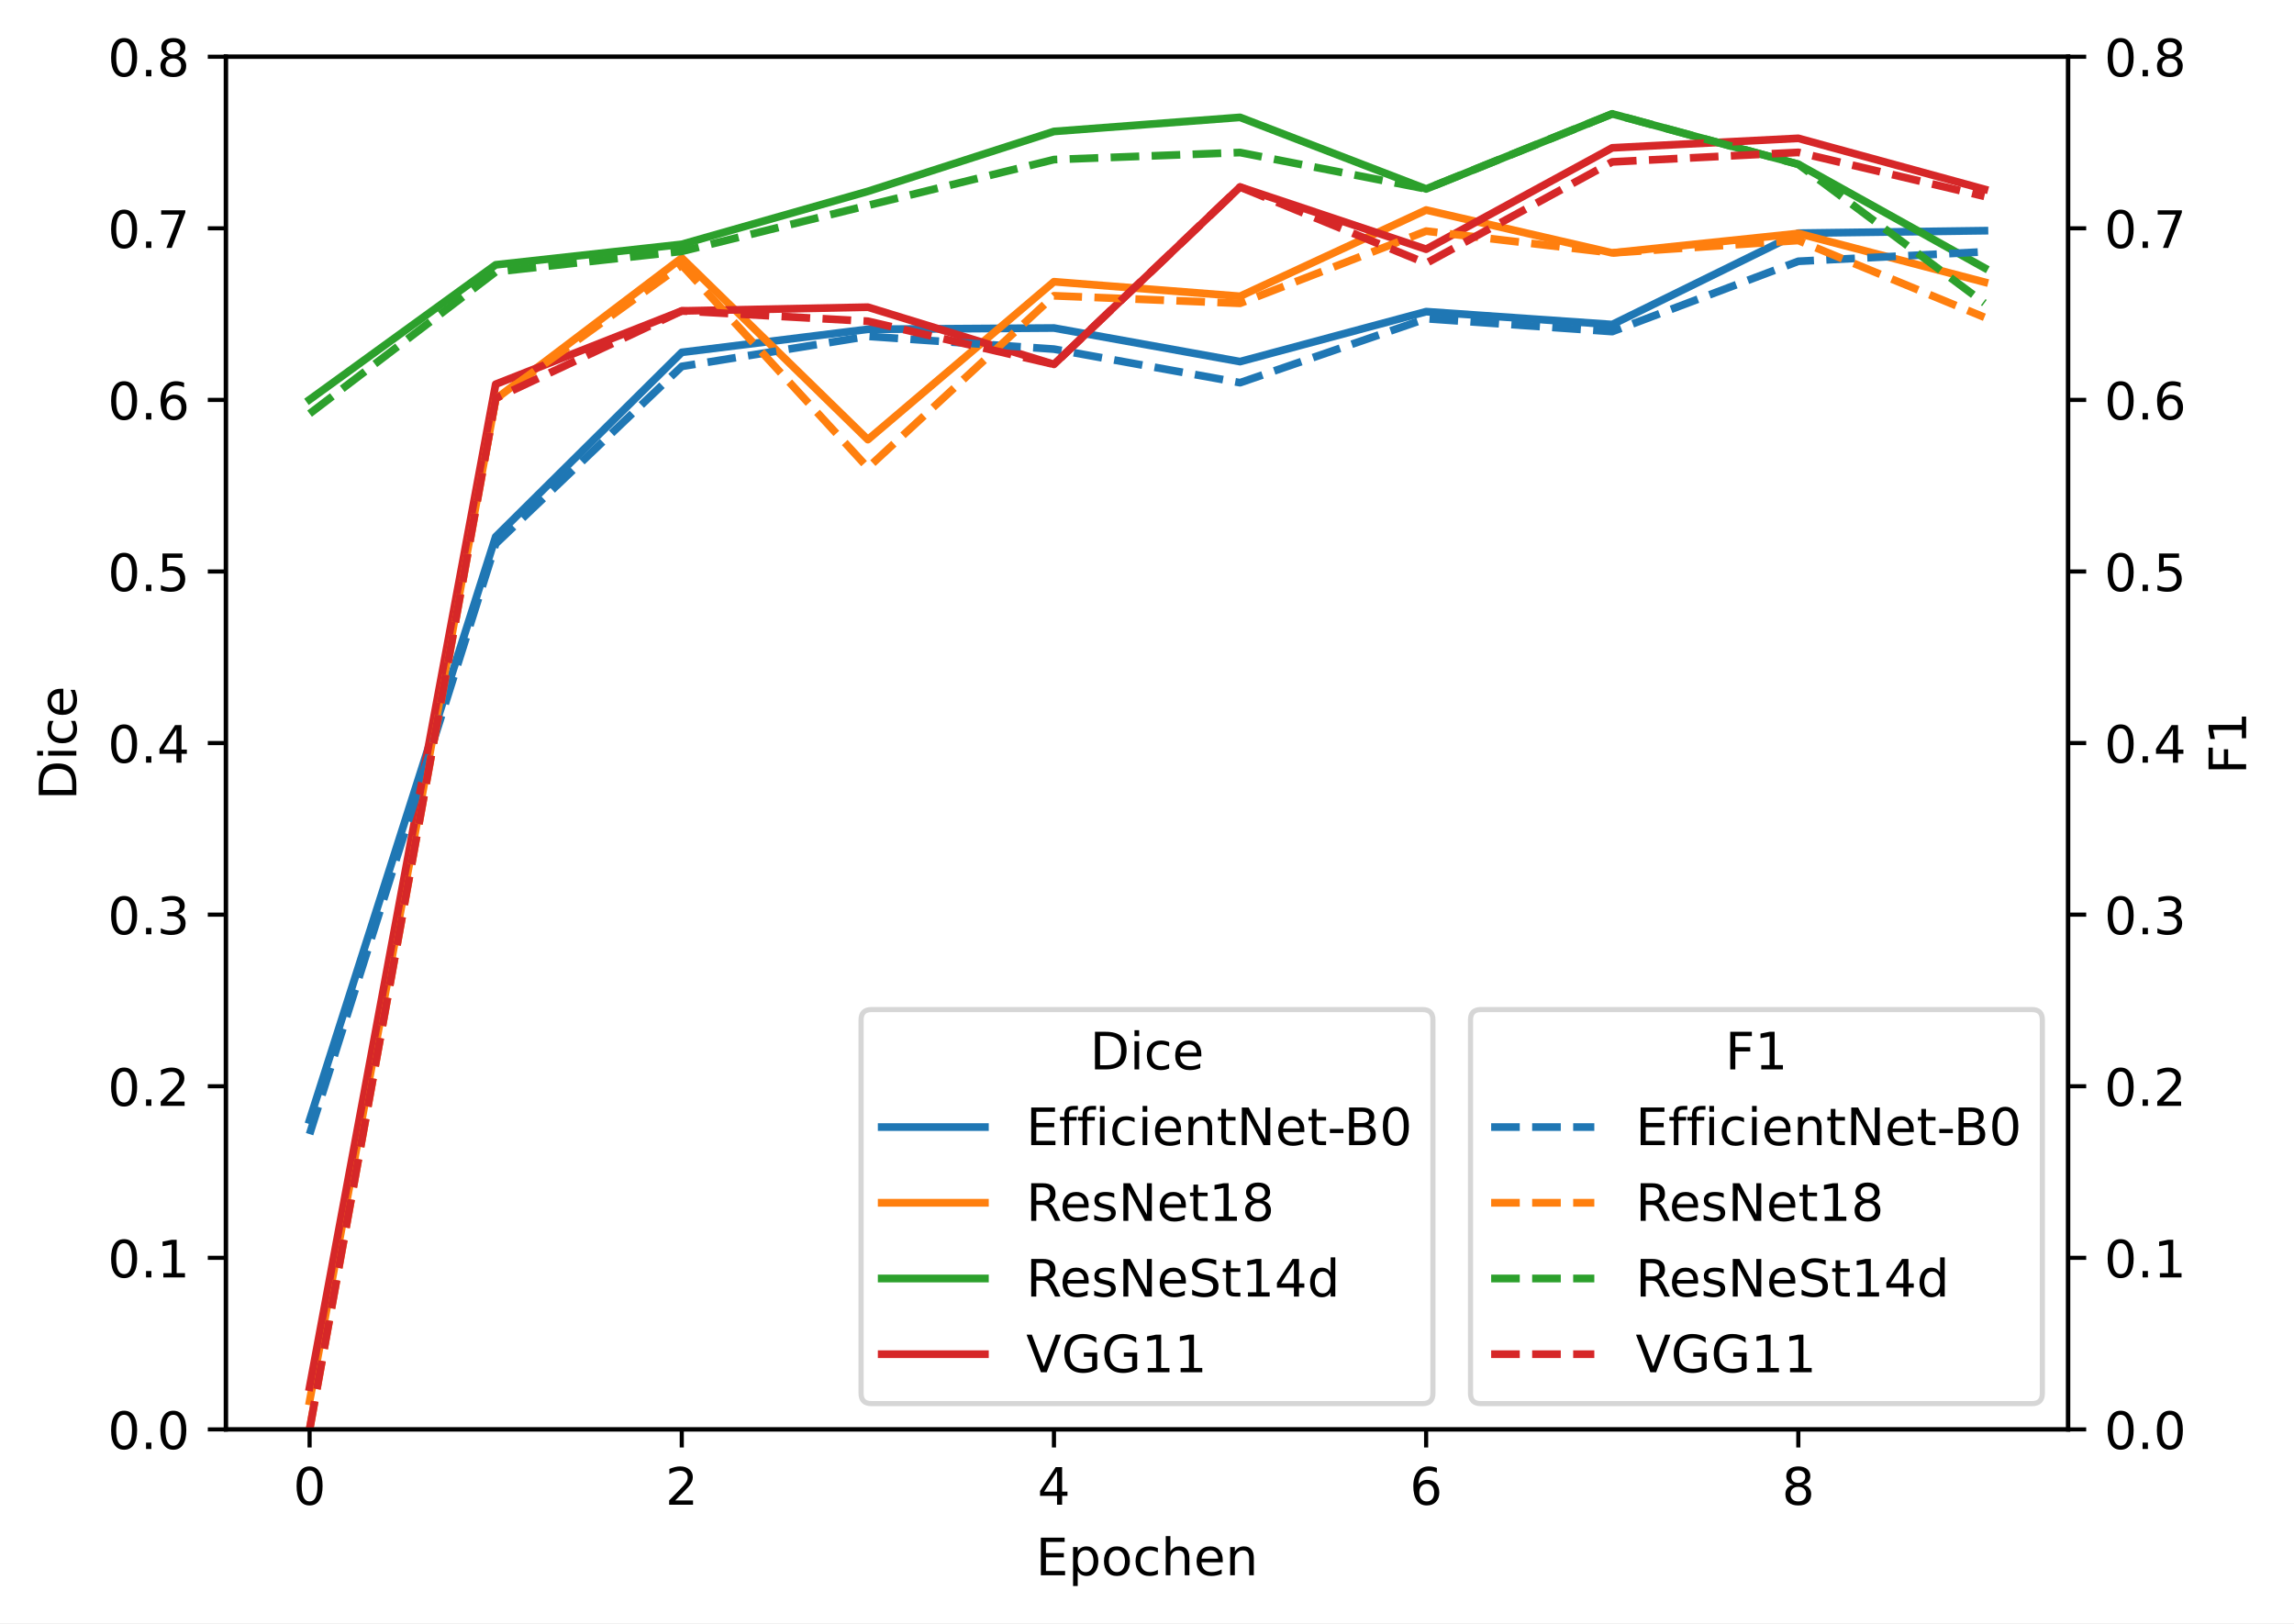
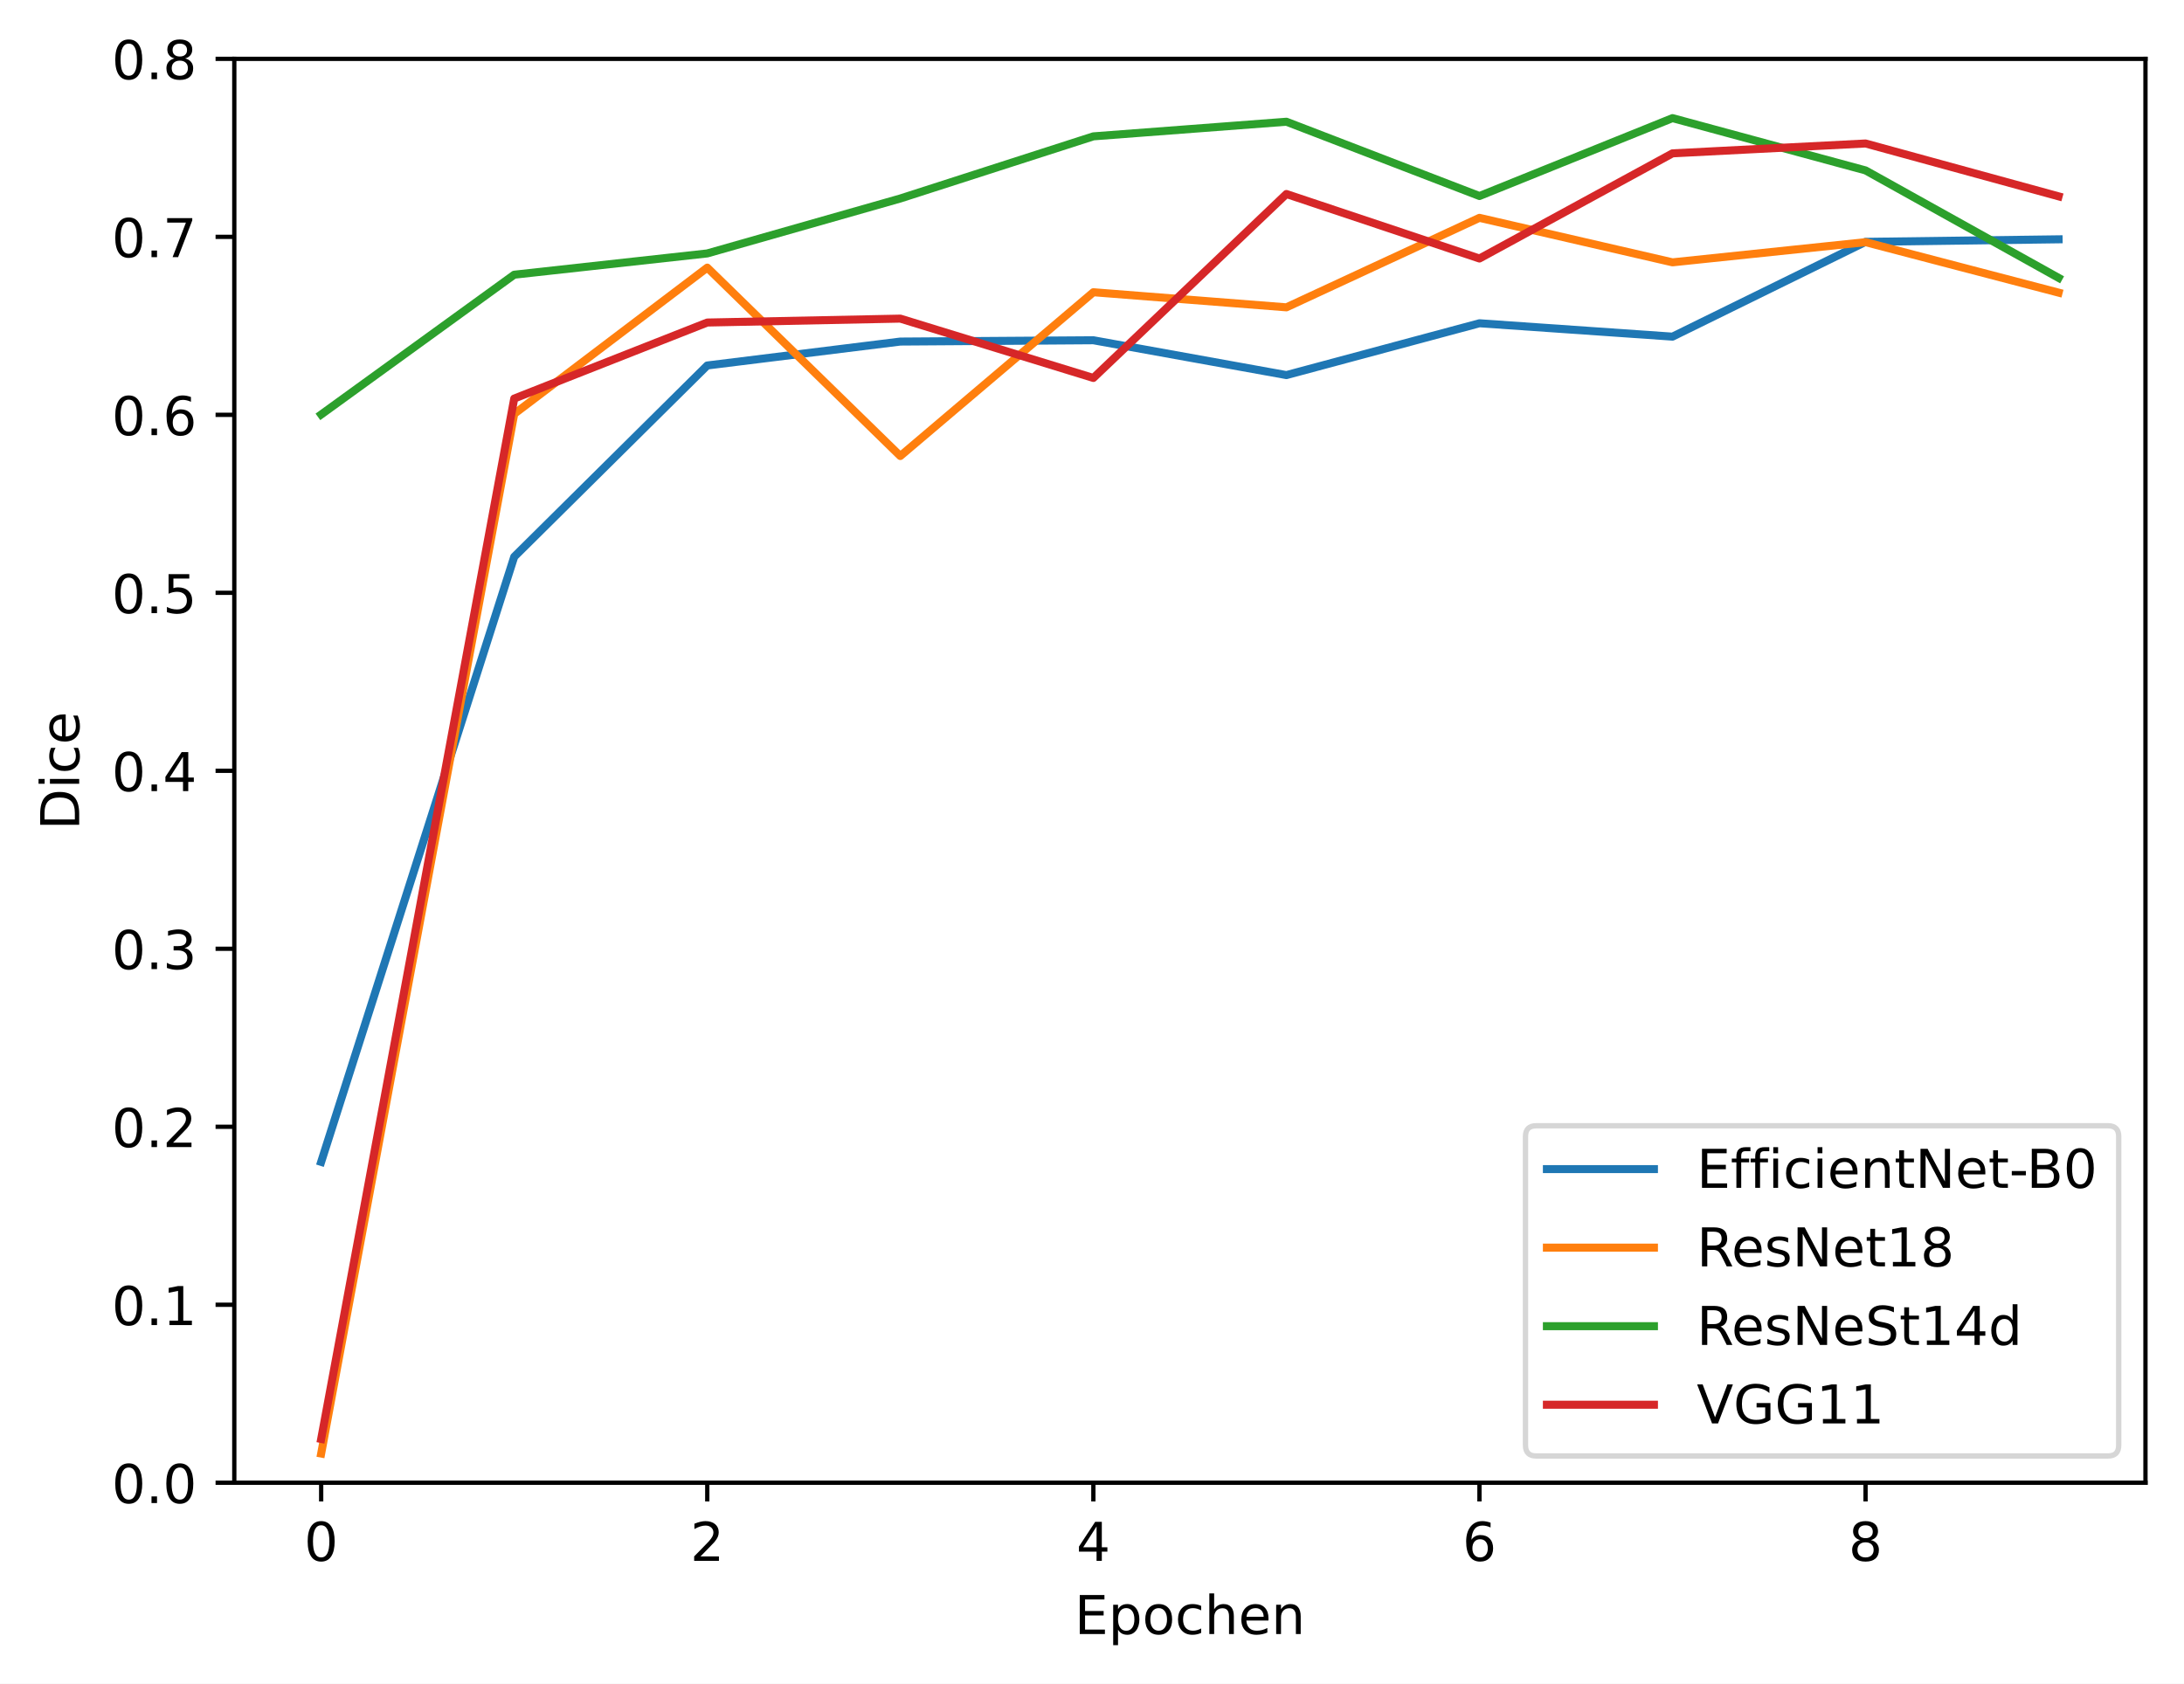
- <svg xmlns="http://www.w3.org/2000/svg" xmlns:xlink="http://www.w3.org/1999/xlink" width="444.683pt" height="314.667pt" viewBox="0 0 444.683 314.667" version="1.1">
+ <svg xmlns="http://www.w3.org/2000/svg" xmlns:xlink="http://www.w3.org/1999/xlink" width="408.101pt" height="314.667pt" viewBox="0 0 408.101 314.667" version="1.1">
  <defs>
    <style type="text/css">*{stroke-linejoin: round; stroke-linecap: butt}</style>
  </defs>
  <g id="figure_1">
    <g id="patch_1">
-       <path d="M 0 314.667  L 444.683 314.667  L 444.683 0  L 0 0  z " style="fill: #ffffff" />
+       <path d="M 0 314.667  L 408.101 314.667  L 408.101 0  L 0 0  z " style="fill: #ffffff" />
    </g>
    <g id="axes_1">
      <g id="patch_2">
        <path d="M 43.781 277.111  L 400.901 277.111  L 400.901 10.999  L 43.781 10.999  z " style="fill: #ffffff" />
      </g>
      <g id="matplotlib.axis_1">
        <g id="xtick_1">
          <g id="line2d_1">
            <defs>
-               <path id="mf0db6a7ea0" d="M 0 0  L 0 3.5  " style="stroke: #000000; stroke-width: 0.8" />
-             </defs>
-             <g>
-               <use xlink:href="#mf0db6a7ea0" x="60.014" y="277.111" style="stroke: #000000; stroke-width: 0.8" />
+               <path id="m719cf27cc2" d="M 0 0  L 0 3.5  " style="stroke: #000000; stroke-width: 0.8" />
+             </defs>
+             <g>
+               <use xlink:href="#m719cf27cc2" x="60.014" y="277.111" style="stroke: #000000; stroke-width: 0.8" />
            </g>
          </g>
          <g id="text_1">
            <g transform="translate(56.83273 291.7097) scale(0.1 -0.1)">
              <defs>
                <path id="DejaVuSans-30" d="M 2034 4250  Q 1547 4250 1301 3770  Q 1056 3291 1056 2328  Q 1056 1369 1301 889  Q 1547 409 2034 409  Q 2525 409 2770 889  Q 3016 1369 3016 2328  Q 3016 3291 2770 3770  Q 2525 4250 2034 4250  z M 2034 4750  Q 2819 4750 3233 4129  Q 3647 3509 3647 2328  Q 3647 1150 3233 529  Q 2819 -91 2034 -91  Q 1250 -91 836 529  Q 422 1150 422 2328  Q 422 3509 836 4129  Q 1250 4750 2034 4750  z " transform="scale(0.015625)" />
              </defs>
              <use xlink:href="#DejaVuSans-30" />
            </g>
          </g>
        </g>
        <g id="xtick_2">
          <g id="line2d_2">
            <g>
-               <use xlink:href="#mf0db6a7ea0" x="132.159" y="277.111" style="stroke: #000000; stroke-width: 0.8" />
+               <use xlink:href="#m719cf27cc2" x="132.159" y="277.111" style="stroke: #000000; stroke-width: 0.8" />
            </g>
          </g>
          <g id="text_2">
            <g transform="translate(128.9782 291.7097) scale(0.1 -0.1)">
              <defs>
                <path id="DejaVuSans-32" d="M 1228 531  L 3431 531  L 3431 0  L 469 0  L 469 531  Q 828 903 1448 1529  Q 2069 2156 2228 2338  Q 2531 2678 2651 2914  Q 2772 3150 2772 3378  Q 2772 3750 2511 3984  Q 2250 4219 1831 4219  Q 1534 4219 1204 4116  Q 875 4013 500 3803  L 500 4441  Q 881 4594 1212 4672  Q 1544 4750 1819 4750  Q 2544 4750 2975 4387  Q 3406 4025 3406 3419  Q 3406 3131 3298 2873  Q 3191 2616 2906 2266  Q 2828 2175 2409 1742  Q 1991 1309 1228 531  z " transform="scale(0.015625)" />
              </defs>
              <use xlink:href="#DejaVuSans-32" />
            </g>
          </g>
        </g>
        <g id="xtick_3">
          <g id="line2d_3">
            <g>
-               <use xlink:href="#mf0db6a7ea0" x="204.305" y="277.111" style="stroke: #000000; stroke-width: 0.8" />
+               <use xlink:href="#m719cf27cc2" x="204.305" y="277.111" style="stroke: #000000; stroke-width: 0.8" />
            </g>
          </g>
          <g id="text_3">
            <g transform="translate(201.1236 291.7097) scale(0.1 -0.1)">
              <defs>
                <path id="DejaVuSans-34" d="M 2419 4116  L 825 1625  L 2419 1625  L 2419 4116  z M 2253 4666  L 3047 4666  L 3047 1625  L 3713 1625  L 3713 1100  L 3047 1100  L 3047 0  L 2419 0  L 2419 1100  L 313 1100  L 313 1709  L 2253 4666  z " transform="scale(0.015625)" />
              </defs>
              <use xlink:href="#DejaVuSans-34" />
            </g>
          </g>
        </g>
        <g id="xtick_4">
          <g id="line2d_4">
            <g>
-               <use xlink:href="#mf0db6a7ea0" x="276.45" y="277.111" style="stroke: #000000; stroke-width: 0.8" />
+               <use xlink:href="#m719cf27cc2" x="276.45" y="277.111" style="stroke: #000000; stroke-width: 0.8" />
            </g>
          </g>
          <g id="text_4">
            <g transform="translate(273.2691 291.7097) scale(0.1 -0.1)">
              <defs>
                <path id="DejaVuSans-36" d="M 2113 2584  Q 1688 2584 1439 2293  Q 1191 2003 1191 1497  Q 1191 994 1439 701  Q 1688 409 2113 409  Q 2538 409 2786 701  Q 3034 994 3034 1497  Q 3034 2003 2786 2293  Q 2538 2584 2113 2584  z M 3366 4563  L 3366 3988  Q 3128 4100 2886 4159  Q 2644 4219 2406 4219  Q 1781 4219 1451 3797  Q 1122 3375 1075 2522  Q 1259 2794 1537 2939  Q 1816 3084 2150 3084  Q 2853 3084 3261 2657  Q 3669 2231 3669 1497  Q 3669 778 3244 343  Q 2819 -91 2113 -91  Q 1303 -91 875 529  Q 447 1150 447 2328  Q 447 3434 972 4092  Q 1497 4750 2381 4750  Q 2619 4750 2861 4703  Q 3103 4656 3366 4563  z " transform="scale(0.015625)" />
              </defs>
              <use xlink:href="#DejaVuSans-36" />
            </g>
          </g>
        </g>
        <g id="xtick_5">
          <g id="line2d_5">
            <g>
-               <use xlink:href="#mf0db6a7ea0" x="348.596" y="277.111" style="stroke: #000000; stroke-width: 0.8" />
+               <use xlink:href="#m719cf27cc2" x="348.596" y="277.111" style="stroke: #000000; stroke-width: 0.8" />
            </g>
          </g>
          <g id="text_5">
            <g transform="translate(345.4145 291.7097) scale(0.1 -0.1)">
              <defs>
                <path id="DejaVuSans-38" d="M 2034 2216  Q 1584 2216 1326 1975  Q 1069 1734 1069 1313  Q 1069 891 1326 650  Q 1584 409 2034 409  Q 2484 409 2743 651  Q 3003 894 3003 1313  Q 3003 1734 2745 1975  Q 2488 2216 2034 2216  z M 1403 2484  Q 997 2584 770 2862  Q 544 3141 544 3541  Q 544 4100 942 4425  Q 1341 4750 2034 4750  Q 2731 4750 3128 4425  Q 3525 4100 3525 3541  Q 3525 3141 3298 2862  Q 3072 2584 2669 2484  Q 3125 2378 3379 2068  Q 3634 1759 3634 1313  Q 3634 634 3220 271  Q 2806 -91 2034 -91  Q 1263 -91 848 271  Q 434 634 434 1313  Q 434 1759 690 2068  Q 947 2378 1403 2484  z M 1172 3481  Q 1172 3119 1398 2916  Q 1625 2713 2034 2713  Q 2441 2713 2670 2916  Q 2900 3119 2900 3481  Q 2900 3844 2670 4047  Q 2441 4250 2034 4250  Q 1625 4250 1398 4047  Q 1172 3844 1172 3481  z " transform="scale(0.015625)" />
              </defs>
              <use xlink:href="#DejaVuSans-38" />
            </g>
          </g>
        </g>
        <g id="text_6">
          <g transform="translate(200.785 305.3878) scale(0.1 -0.1)">
            <defs>
              <path id="DejaVuSans-45" d="M 628 4666  L 3578 4666  L 3578 4134  L 1259 4134  L 1259 2753  L 3481 2753  L 3481 2222  L 1259 2222  L 1259 531  L 3634 531  L 3634 0  L 628 0  L 628 4666  z " transform="scale(0.015625)" />
              <path id="DejaVuSans-70" d="M 1159 525  L 1159 -1331  L 581 -1331  L 581 3500  L 1159 3500  L 1159 2969  Q 1341 3281 1617 3432  Q 1894 3584 2278 3584  Q 2916 3584 3314 3078  Q 3713 2572 3713 1747  Q 3713 922 3314 415  Q 2916 -91 2278 -91  Q 1894 -91 1617 61  Q 1341 213 1159 525  z M 3116 1747  Q 3116 2381 2855 2742  Q 2594 3103 2138 3103  Q 1681 3103 1420 2742  Q 1159 2381 1159 1747  Q 1159 1113 1420 752  Q 1681 391 2138 391  Q 2594 391 2855 752  Q 3116 1113 3116 1747  z " transform="scale(0.015625)" />
              <path id="DejaVuSans-6f" d="M 1959 3097  Q 1497 3097 1228 2736  Q 959 2375 959 1747  Q 959 1119 1226 758  Q 1494 397 1959 397  Q 2419 397 2687 759  Q 2956 1122 2956 1747  Q 2956 2369 2687 2733  Q 2419 3097 1959 3097  z M 1959 3584  Q 2709 3584 3137 3096  Q 3566 2609 3566 1747  Q 3566 888 3137 398  Q 2709 -91 1959 -91  Q 1206 -91 779 398  Q 353 888 353 1747  Q 353 2609 779 3096  Q 1206 3584 1959 3584  z " transform="scale(0.015625)" />
              <path id="DejaVuSans-63" d="M 3122 3366  L 3122 2828  Q 2878 2963 2633 3030  Q 2388 3097 2138 3097  Q 1578 3097 1268 2742  Q 959 2388 959 1747  Q 959 1106 1268 751  Q 1578 397 2138 397  Q 2388 397 2633 464  Q 2878 531 3122 666  L 3122 134  Q 2881 22 2623 -34  Q 2366 -91 2075 -91  Q 1284 -91 818 406  Q 353 903 353 1747  Q 353 2603 823 3093  Q 1294 3584 2113 3584  Q 2378 3584 2631 3529  Q 2884 3475 3122 3366  z " transform="scale(0.015625)" />
              <path id="DejaVuSans-68" d="M 3513 2113  L 3513 0  L 2938 0  L 2938 2094  Q 2938 2591 2744 2837  Q 2550 3084 2163 3084  Q 1697 3084 1428 2787  Q 1159 2491 1159 1978  L 1159 0  L 581 0  L 581 4863  L 1159 4863  L 1159 2956  Q 1366 3272 1645 3428  Q 1925 3584 2291 3584  Q 2894 3584 3203 3211  Q 3513 2838 3513 2113  z " transform="scale(0.015625)" />
              <path id="DejaVuSans-65" d="M 3597 1894  L 3597 1613  L 953 1613  Q 991 1019 1311 708  Q 1631 397 2203 397  Q 2534 397 2845 478  Q 3156 559 3463 722  L 3463 178  Q 3153 47 2828 -22  Q 2503 -91 2169 -91  Q 1331 -91 842 396  Q 353 884 353 1716  Q 353 2575 817 3079  Q 1281 3584 2069 3584  Q 2775 3584 3186 3129  Q 3597 2675 3597 1894  z M 3022 2063  Q 3016 2534 2758 2815  Q 2500 3097 2075 3097  Q 1594 3097 1305 2825  Q 1016 2553 972 2059  L 3022 2063  z " transform="scale(0.015625)" />
              <path id="DejaVuSans-6e" d="M 3513 2113  L 3513 0  L 2938 0  L 2938 2094  Q 2938 2591 2744 2837  Q 2550 3084 2163 3084  Q 1697 3084 1428 2787  Q 1159 2491 1159 1978  L 1159 0  L 581 0  L 581 3500  L 1159 3500  L 1159 2956  Q 1366 3272 1645 3428  Q 1925 3584 2291 3584  Q 2894 3584 3203 3211  Q 3513 2838 3513 2113  z " transform="scale(0.015625)" />
            </defs>
            <use xlink:href="#DejaVuSans-45" />
            <use xlink:href="#DejaVuSans-70" x="63.184" />
            <use xlink:href="#DejaVuSans-6f" x="126.66" />
            <use xlink:href="#DejaVuSans-63" x="187.842" />
            <use xlink:href="#DejaVuSans-68" x="242.822" />
            <use xlink:href="#DejaVuSans-65" x="306.201" />
            <use xlink:href="#DejaVuSans-6e" x="367.725" />
          </g>
        </g>
      </g>
      <g id="matplotlib.axis_2">
        <g id="ytick_1">
          <g id="line2d_6">
            <defs>
-               <path id="mf2267939dc" d="M 0 0  L -3.5 0  " style="stroke: #000000; stroke-width: 0.8" />
-             </defs>
-             <g>
-               <use xlink:href="#mf2267939dc" x="43.781" y="277.111" style="stroke: #000000; stroke-width: 0.8" />
+               <path id="m18d8a5ee6f" d="M 0 0  L -3.5 0  " style="stroke: #000000; stroke-width: 0.8" />
+             </defs>
+             <g>
+               <use xlink:href="#m18d8a5ee6f" x="43.781" y="277.111" style="stroke: #000000; stroke-width: 0.8" />
            </g>
          </g>
          <g id="text_7">
            <g transform="translate(20.87813 280.9104) scale(0.1 -0.1)">
              <defs>
                <path id="DejaVuSans-2e" d="M 684 794  L 1344 794  L 1344 0  L 684 0  L 684 794  z " transform="scale(0.015625)" />
              </defs>
              <use xlink:href="#DejaVuSans-30" />
              <use xlink:href="#DejaVuSans-2e" x="63.623" />
              <use xlink:href="#DejaVuSans-30" x="95.41" />
            </g>
          </g>
        </g>
        <g id="ytick_2">
          <g id="line2d_7">
            <g>
-               <use xlink:href="#mf2267939dc" x="43.781" y="243.847" style="stroke: #000000; stroke-width: 0.8" />
+               <use xlink:href="#m18d8a5ee6f" x="43.781" y="243.847" style="stroke: #000000; stroke-width: 0.8" />
            </g>
          </g>
          <g id="text_8">
            <g transform="translate(20.87813 247.6464) scale(0.1 -0.1)">
              <defs>
                <path id="DejaVuSans-31" d="M 794 531  L 1825 531  L 1825 4091  L 703 3866  L 703 4441  L 1819 4666  L 2450 4666  L 2450 531  L 3481 531  L 3481 0  L 794 0  L 794 531  z " transform="scale(0.015625)" />
              </defs>
              <use xlink:href="#DejaVuSans-30" />
              <use xlink:href="#DejaVuSans-2e" x="63.623" />
              <use xlink:href="#DejaVuSans-31" x="95.41" />
            </g>
          </g>
        </g>
        <g id="ytick_3">
          <g id="line2d_8">
            <g>
-               <use xlink:href="#mf2267939dc" x="43.781" y="210.583" style="stroke: #000000; stroke-width: 0.8" />
+               <use xlink:href="#m18d8a5ee6f" x="43.781" y="210.583" style="stroke: #000000; stroke-width: 0.8" />
            </g>
          </g>
          <g id="text_9">
            <g transform="translate(20.87813 214.3824) scale(0.1 -0.1)">
              <use xlink:href="#DejaVuSans-30" />
              <use xlink:href="#DejaVuSans-2e" x="63.623" />
              <use xlink:href="#DejaVuSans-32" x="95.41" />
            </g>
          </g>
        </g>
        <g id="ytick_4">
          <g id="line2d_9">
            <g>
-               <use xlink:href="#mf2267939dc" x="43.781" y="177.319" style="stroke: #000000; stroke-width: 0.8" />
+               <use xlink:href="#m18d8a5ee6f" x="43.781" y="177.319" style="stroke: #000000; stroke-width: 0.8" />
            </g>
          </g>
          <g id="text_10">
            <g transform="translate(20.87813 181.1184) scale(0.1 -0.1)">
              <defs>
                <path id="DejaVuSans-33" d="M 2597 2516  Q 3050 2419 3304 2112  Q 3559 1806 3559 1356  Q 3559 666 3084 287  Q 2609 -91 1734 -91  Q 1441 -91 1130 -33  Q 819 25 488 141  L 488 750  Q 750 597 1062 519  Q 1375 441 1716 441  Q 2309 441 2620 675  Q 2931 909 2931 1356  Q 2931 1769 2642 2001  Q 2353 2234 1838 2234  L 1294 2234  L 1294 2753  L 1863 2753  Q 2328 2753 2575 2939  Q 2822 3125 2822 3475  Q 2822 3834 2567 4026  Q 2313 4219 1838 4219  Q 1578 4219 1281 4162  Q 984 4106 628 3988  L 628 4550  Q 988 4650 1302 4700  Q 1616 4750 1894 4750  Q 2613 4750 3031 4423  Q 3450 4097 3450 3541  Q 3450 3153 3228 2886  Q 3006 2619 2597 2516  z " transform="scale(0.015625)" />
              </defs>
              <use xlink:href="#DejaVuSans-30" />
              <use xlink:href="#DejaVuSans-2e" x="63.623" />
              <use xlink:href="#DejaVuSans-33" x="95.41" />
            </g>
          </g>
        </g>
        <g id="ytick_5">
          <g id="line2d_10">
            <g>
-               <use xlink:href="#mf2267939dc" x="43.781" y="144.055" style="stroke: #000000; stroke-width: 0.8" />
+               <use xlink:href="#m18d8a5ee6f" x="43.781" y="144.055" style="stroke: #000000; stroke-width: 0.8" />
            </g>
          </g>
          <g id="text_11">
            <g transform="translate(20.87813 147.8544) scale(0.1 -0.1)">
              <use xlink:href="#DejaVuSans-30" />
              <use xlink:href="#DejaVuSans-2e" x="63.623" />
              <use xlink:href="#DejaVuSans-34" x="95.41" />
            </g>
          </g>
        </g>
        <g id="ytick_6">
          <g id="line2d_11">
            <g>
-               <use xlink:href="#mf2267939dc" x="43.781" y="110.791" style="stroke: #000000; stroke-width: 0.8" />
+               <use xlink:href="#m18d8a5ee6f" x="43.781" y="110.791" style="stroke: #000000; stroke-width: 0.8" />
            </g>
          </g>
          <g id="text_12">
            <g transform="translate(20.87813 114.5904) scale(0.1 -0.1)">
              <defs>
                <path id="DejaVuSans-35" d="M 691 4666  L 3169 4666  L 3169 4134  L 1269 4134  L 1269 2991  Q 1406 3038 1543 3061  Q 1681 3084 1819 3084  Q 2600 3084 3056 2656  Q 3513 2228 3513 1497  Q 3513 744 3044 326  Q 2575 -91 1722 -91  Q 1428 -91 1123 -41  Q 819 9 494 109  L 494 744  Q 775 591 1075 516  Q 1375 441 1709 441  Q 2250 441 2565 725  Q 2881 1009 2881 1497  Q 2881 1984 2565 2268  Q 2250 2553 1709 2553  Q 1456 2553 1204 2497  Q 953 2441 691 2322  L 691 4666  z " transform="scale(0.015625)" />
              </defs>
              <use xlink:href="#DejaVuSans-30" />
              <use xlink:href="#DejaVuSans-2e" x="63.623" />
              <use xlink:href="#DejaVuSans-35" x="95.41" />
            </g>
          </g>
        </g>
        <g id="ytick_7">
          <g id="line2d_12">
            <g>
-               <use xlink:href="#mf2267939dc" x="43.781" y="77.527" style="stroke: #000000; stroke-width: 0.8" />
+               <use xlink:href="#m18d8a5ee6f" x="43.781" y="77.527" style="stroke: #000000; stroke-width: 0.8" />
            </g>
          </g>
          <g id="text_13">
            <g transform="translate(20.87813 81.32644) scale(0.1 -0.1)">
              <use xlink:href="#DejaVuSans-30" />
              <use xlink:href="#DejaVuSans-2e" x="63.623" />
              <use xlink:href="#DejaVuSans-36" x="95.41" />
            </g>
          </g>
        </g>
        <g id="ytick_8">
          <g id="line2d_13">
            <g>
-               <use xlink:href="#mf2267939dc" x="43.781" y="44.263" style="stroke: #000000; stroke-width: 0.8" />
+               <use xlink:href="#m18d8a5ee6f" x="43.781" y="44.263" style="stroke: #000000; stroke-width: 0.8" />
            </g>
          </g>
          <g id="text_14">
            <g transform="translate(20.87813 48.06244) scale(0.1 -0.1)">
              <defs>
                <path id="DejaVuSans-37" d="M 525 4666  L 3525 4666  L 3525 4397  L 1831 0  L 1172 0  L 2766 4134  L 525 4134  L 525 4666  z " transform="scale(0.015625)" />
              </defs>
              <use xlink:href="#DejaVuSans-30" />
              <use xlink:href="#DejaVuSans-2e" x="63.623" />
              <use xlink:href="#DejaVuSans-37" x="95.41" />
            </g>
          </g>
        </g>
        <g id="ytick_9">
          <g id="line2d_14">
            <g>
-               <use xlink:href="#mf2267939dc" x="43.781" y="10.999" style="stroke: #000000; stroke-width: 0.8" />
+               <use xlink:href="#m18d8a5ee6f" x="43.781" y="10.999" style="stroke: #000000; stroke-width: 0.8" />
            </g>
          </g>
          <g id="text_15">
            <g transform="translate(20.87813 14.79844) scale(0.1 -0.1)">
              <use xlink:href="#DejaVuSans-30" />
              <use xlink:href="#DejaVuSans-2e" x="63.623" />
              <use xlink:href="#DejaVuSans-38" x="95.41" />
            </g>
          </g>
        </g>
        <g id="text_16">
          <g transform="translate(14.79844 155.1201) rotate(-90) scale(0.1 -0.1)">
            <defs>
              <path id="DejaVuSans-44" d="M 1259 4147  L 1259 519  L 2022 519  Q 2988 519 3436 956  Q 3884 1394 3884 2338  Q 3884 3275 3436 3711  Q 2988 4147 2022 4147  L 1259 4147  z M 628 4666  L 1925 4666  Q 3281 4666 3915 4102  Q 4550 3538 4550 2338  Q 4550 1131 3912 565  Q 3275 0 1925 0  L 628 0  L 628 4666  z " transform="scale(0.015625)" />
              <path id="DejaVuSans-69" d="M 603 3500  L 1178 3500  L 1178 0  L 603 0  L 603 3500  z M 603 4863  L 1178 4863  L 1178 4134  L 603 4134  L 603 4863  z " transform="scale(0.015625)" />
            </defs>
            <use xlink:href="#DejaVuSans-44" />
            <use xlink:href="#DejaVuSans-69" x="77.002" />
            <use xlink:href="#DejaVuSans-63" x="104.785" />
            <use xlink:href="#DejaVuSans-65" x="159.766" />
          </g>
        </g>
      </g>
      <g id="line2d_15">
-         <path d="M 60.014 217.148  L 96.087 104.058  L 132.159 68.306  L 168.232 63.836  L 204.305 63.591  L 240.378 70.102  L 276.45 60.415  L 312.523 62.915  L 348.596 45.199  L 384.669 44.725  " clip-path="url(#p365166ee6f)" style="fill: none; stroke: #1f77b4; stroke-width: 1.5; stroke-linecap: square" />
+         <path d="M 60.014 217.148  L 96.087 104.058  L 132.159 68.306  L 168.232 63.836  L 204.305 63.591  L 240.378 70.102  L 276.45 60.415  L 312.523 62.915  L 348.596 45.199  L 384.669 44.725  " clip-path="url(#p89d3341977)" style="fill: none; stroke: #1f77b4; stroke-width: 1.5; stroke-linecap: square" />
      </g>
      <g id="line2d_16">
-         <path d="M 60.014 271.658  L 96.087 77.355  L 132.159 50.017  L 168.232 85.226  L 204.305 54.616  L 240.378 57.438  L 276.45 40.712  L 312.523 49.028  L 348.596 45.258  L 384.669 54.691  " clip-path="url(#p365166ee6f)" style="fill: none; stroke: #ff7f0e; stroke-width: 1.5; stroke-linecap: square" />
+         <path d="M 60.014 271.658  L 96.087 77.355  L 132.159 50.017  L 168.232 85.226  L 204.305 54.616  L 240.378 57.438  L 276.45 40.712  L 312.523 49.028  L 348.596 45.258  L 384.669 54.691  " clip-path="url(#p89d3341977)" style="fill: none; stroke: #ff7f0e; stroke-width: 1.5; stroke-linecap: square" />
      </g>
      <g id="line2d_17">
-         <path d="M 60.014 77.47  L 96.087 51.339  L 132.159 47.364  L 168.232 37.097  L 204.305 25.483  L 240.378 22.751  L 276.45 36.632  L 312.523 22.076  L 348.596 31.85  L 384.669 51.932  " clip-path="url(#p365166ee6f)" style="fill: none; stroke: #2ca02c; stroke-width: 1.5; stroke-linecap: square" />
+         <path d="M 60.014 77.47  L 96.087 51.339  L 132.159 47.364  L 168.232 37.097  L 204.305 25.483  L 240.378 22.751  L 276.45 36.632  L 312.523 22.076  L 348.596 31.85  L 384.669 51.932  " clip-path="url(#p89d3341977)" style="fill: none; stroke: #2ca02c; stroke-width: 1.5; stroke-linecap: square" />
      </g>
      <g id="line2d_18">
-         <path d="M 60.014 268.932  L 96.087 74.486  L 132.159 60.277  L 168.232 59.547  L 204.305 70.637  L 240.378 36.258  L 276.45 48.313  L 312.523 28.659  L 348.596 26.816  L 384.669 36.694  " clip-path="url(#p365166ee6f)" style="fill: none; stroke: #d62728; stroke-width: 1.5; stroke-linecap: square" />
+         <path d="M 60.014 268.932  L 96.087 74.486  L 132.159 60.277  L 168.232 59.547  L 204.305 70.637  L 240.378 36.258  L 276.45 48.313  L 312.523 28.659  L 348.596 26.816  L 384.669 36.694  " clip-path="url(#p89d3341977)" style="fill: none; stroke: #d62728; stroke-width: 1.5; stroke-linecap: square" />
      </g>
      <g id="patch_3">
        <path d="M 43.781 277.111  L 43.781 10.999  " style="fill: none; stroke: #000000; stroke-width: 0.8; stroke-linejoin: miter; stroke-linecap: square" />
      </g>
      <g id="patch_4">
        <path d="M 400.901 277.111  L 400.901 10.999  " style="fill: none; stroke: #000000; stroke-width: 0.8; stroke-linejoin: miter; stroke-linecap: square" />
      </g>
      <g id="patch_5">
        <path d="M 43.781 277.111  L 400.901 277.111  " style="fill: none; stroke: #000000; stroke-width: 0.8; stroke-linejoin: miter; stroke-linecap: square" />
      </g>
      <g id="patch_6">
        <path d="M 43.781 10.999  L 400.901 10.999  " style="fill: none; stroke: #000000; stroke-width: 0.8; stroke-linejoin: miter; stroke-linecap: square" />
      </g>
      <g id="legend_1">
        <g id="patch_7">
-           <path d="M 168.917 272.111  L 275.765 272.111  Q 277.765 272.111 277.765 270.111  L 277.765 197.721  Q 277.765 195.721 275.765 195.721  L 168.917 195.721  Q 166.917 195.721 166.917 197.721  L 166.917 270.111  Q 166.917 272.111 168.917 272.111  z " style="fill: #ffffff; opacity: 0.8; stroke: #cccccc; stroke-linejoin: miter" />
+           <path d="M 287.053 272.111  L 393.901 272.111  Q 395.901 272.111 395.901 270.111  L 395.901 212.399  Q 395.901 210.399 393.901 210.399  L 287.053 210.399  Q 285.053 210.399 285.053 212.399  L 285.053 270.111  Q 285.053 272.111 287.053 272.111  z " style="fill: #ffffff; opacity: 0.8; stroke: #cccccc; stroke-linejoin: miter" />
+         </g>
+         <g id="line2d_19">
+           <path d="M 289.053 218.497  L 299.053 218.497  L 309.053 218.497  " style="fill: none; stroke: #1f77b4; stroke-width: 1.5; stroke-linecap: square" />
        </g>
        <g id="text_17">
-           <g transform="translate(211.2764 207.319) scale(0.1 -0.1)">
-             <use xlink:href="#DejaVuSans-44" />
-             <use xlink:href="#DejaVuSans-69" x="77.002" />
-             <use xlink:href="#DejaVuSans-63" x="104.785" />
-             <use xlink:href="#DejaVuSans-65" x="159.766" />
-           </g>
-         </g>
-         <g id="line2d_19">
-           <path d="M 170.917 218.497  L 180.917 218.497  L 190.917 218.497  " style="fill: none; stroke: #1f77b4; stroke-width: 1.5; stroke-linecap: square" />
-         </g>
-         <g id="text_18">
-           <g transform="translate(198.917 221.9972) scale(0.1 -0.1)">
+           <g transform="translate(317.0528 221.9972) scale(0.1 -0.1)">
            <defs>
              <path id="DejaVuSans-66" d="M 2375 4863  L 2375 4384  L 1825 4384  Q 1516 4384 1395 4259  Q 1275 4134 1275 3809  L 1275 3500  L 2222 3500  L 2222 3053  L 1275 3053  L 1275 0  L 697 0  L 697 3053  L 147 3053  L 147 3500  L 697 3500  L 697 3744  Q 697 4328 969 4595  Q 1241 4863 1831 4863  L 2375 4863  z " transform="scale(0.015625)" />
              <path id="DejaVuSans-74" d="M 1172 4494  L 1172 3500  L 2356 3500  L 2356 3053  L 1172 3053  L 1172 1153  Q 1172 725 1289 603  Q 1406 481 1766 481  L 2356 481  L 2356 0  L 1766 0  Q 1100 0 847 248  Q 594 497 594 1153  L 594 3053  L 172 3053  L 172 3500  L 594 3500  L 594 4494  L 1172 4494  z " transform="scale(0.015625)" />
              <path id="DejaVuSans-4e" d="M 628 4666  L 1478 4666  L 3547 763  L 3547 4666  L 4159 4666  L 4159 0  L 3309 0  L 1241 3903  L 1241 0  L 628 0  L 628 4666  z " transform="scale(0.015625)" />
              <path id="DejaVuSans-2d" d="M 313 2009  L 1997 2009  L 1997 1497  L 313 1497  L 313 2009  z " transform="scale(0.015625)" />
              <path id="DejaVuSans-42" d="M 1259 2228  L 1259 519  L 2272 519  Q 2781 519 3026 730  Q 3272 941 3272 1375  Q 3272 1813 3026 2020  Q 2781 2228 2272 2228  L 1259 2228  z M 1259 4147  L 1259 2741  L 2194 2741  Q 2656 2741 2882 2914  Q 3109 3088 3109 3444  Q 3109 3797 2882 3972  Q 2656 4147 2194 4147  L 1259 4147  z M 628 4666  L 2241 4666  Q 2963 4666 3353 4366  Q 3744 4066 3744 3513  Q 3744 3084 3544 2831  Q 3344 2578 2956 2516  Q 3422 2416 3680 2098  Q 3938 1781 3938 1306  Q 3938 681 3513 340  Q 3088 0 2303 0  L 628 0  L 628 4666  z " transform="scale(0.015625)" />
            </defs>
            <use xlink:href="#DejaVuSans-45" />
            <use xlink:href="#DejaVuSans-66" x="63.184" />
            <use xlink:href="#DejaVuSans-66" x="98.389" />
            <use xlink:href="#DejaVuSans-69" x="133.594" />
            <use xlink:href="#DejaVuSans-63" x="161.377" />
            <use xlink:href="#DejaVuSans-69" x="216.357" />
            <use xlink:href="#DejaVuSans-65" x="244.141" />
            <use xlink:href="#DejaVuSans-6e" x="305.664" />
            <use xlink:href="#DejaVuSans-74" x="369.043" />
            <use xlink:href="#DejaVuSans-4e" x="408.252" />
            <use xlink:href="#DejaVuSans-65" x="483.057" />
            <use xlink:href="#DejaVuSans-74" x="544.58" />
            <use xlink:href="#DejaVuSans-2d" x="583.789" />
            <use xlink:href="#DejaVuSans-42" x="616.248" />
            <use xlink:href="#DejaVuSans-30" x="684.852" />
          </g>
        </g>
        <g id="line2d_20">
-           <path d="M 170.917 233.175  L 180.917 233.175  L 190.917 233.175  " style="fill: none; stroke: #ff7f0e; stroke-width: 1.5; stroke-linecap: square" />
-         </g>
-         <g id="text_19">
-           <g transform="translate(198.917 236.6753) scale(0.1 -0.1)">
+           <path d="M 289.053 233.175  L 299.053 233.175  L 309.053 233.175  " style="fill: none; stroke: #ff7f0e; stroke-width: 1.5; stroke-linecap: square" />
+         </g>
+         <g id="text_18">
+           <g transform="translate(317.0528 236.6753) scale(0.1 -0.1)">
            <defs>
              <path id="DejaVuSans-52" d="M 2841 2188  Q 3044 2119 3236 1894  Q 3428 1669 3622 1275  L 4263 0  L 3584 0  L 2988 1197  Q 2756 1666 2539 1819  Q 2322 1972 1947 1972  L 1259 1972  L 1259 0  L 628 0  L 628 4666  L 2053 4666  Q 2853 4666 3247 4331  Q 3641 3997 3641 3322  Q 3641 2881 3436 2590  Q 3231 2300 2841 2188  z M 1259 4147  L 1259 2491  L 2053 2491  Q 2509 2491 2742 2702  Q 2975 2913 2975 3322  Q 2975 3731 2742 3939  Q 2509 4147 2053 4147  L 1259 4147  z " transform="scale(0.015625)" />
              <path id="DejaVuSans-73" d="M 2834 3397  L 2834 2853  Q 2591 2978 2328 3040  Q 2066 3103 1784 3103  Q 1356 3103 1142 2972  Q 928 2841 928 2578  Q 928 2378 1081 2264  Q 1234 2150 1697 2047  L 1894 2003  Q 2506 1872 2764 1633  Q 3022 1394 3022 966  Q 3022 478 2636 193  Q 2250 -91 1575 -91  Q 1294 -91 989 -36  Q 684 19 347 128  L 347 722  Q 666 556 975 473  Q 1284 391 1588 391  Q 1994 391 2212 530  Q 2431 669 2431 922  Q 2431 1156 2273 1281  Q 2116 1406 1581 1522  L 1381 1569  Q 847 1681 609 1914  Q 372 2147 372 2553  Q 372 3047 722 3315  Q 1072 3584 1716 3584  Q 2034 3584 2315 3537  Q 2597 3491 2834 3397  z " transform="scale(0.015625)" />
            </defs>
            <use xlink:href="#DejaVuSans-52" />
            <use xlink:href="#DejaVuSans-65" x="64.982" />
            <use xlink:href="#DejaVuSans-73" x="126.506" />
            <use xlink:href="#DejaVuSans-4e" x="178.605" />
            <use xlink:href="#DejaVuSans-65" x="253.41" />
            <use xlink:href="#DejaVuSans-74" x="314.934" />
            <use xlink:href="#DejaVuSans-31" x="354.143" />
            <use xlink:href="#DejaVuSans-38" x="417.766" />
          </g>
        </g>
        <g id="line2d_21">
-           <path d="M 170.917 247.853  L 180.917 247.853  L 190.917 247.853  " style="fill: none; stroke: #2ca02c; stroke-width: 1.5; stroke-linecap: square" />
-         </g>
-         <g id="text_20">
-           <g transform="translate(198.917 251.3534) scale(0.1 -0.1)">
+           <path d="M 289.053 247.853  L 299.053 247.853  L 309.053 247.853  " style="fill: none; stroke: #2ca02c; stroke-width: 1.5; stroke-linecap: square" />
+         </g>
+         <g id="text_19">
+           <g transform="translate(317.0528 251.3534) scale(0.1 -0.1)">
            <defs>
              <path id="DejaVuSans-53" d="M 3425 4513  L 3425 3897  Q 3066 4069 2747 4153  Q 2428 4238 2131 4238  Q 1616 4238 1336 4038  Q 1056 3838 1056 3469  Q 1056 3159 1242 3001  Q 1428 2844 1947 2747  L 2328 2669  Q 3034 2534 3370 2195  Q 3706 1856 3706 1288  Q 3706 609 3251 259  Q 2797 -91 1919 -91  Q 1588 -91 1214 -16  Q 841 59 441 206  L 441 856  Q 825 641 1194 531  Q 1563 422 1919 422  Q 2459 422 2753 634  Q 3047 847 3047 1241  Q 3047 1584 2836 1778  Q 2625 1972 2144 2069  L 1759 2144  Q 1053 2284 737 2584  Q 422 2884 422 3419  Q 422 4038 858 4394  Q 1294 4750 2059 4750  Q 2388 4750 2728 4690  Q 3069 4631 3425 4513  z " transform="scale(0.015625)" />
              <path id="DejaVuSans-64" d="M 2906 2969  L 2906 4863  L 3481 4863  L 3481 0  L 2906 0  L 2906 525  Q 2725 213 2448 61  Q 2172 -91 1784 -91  Q 1150 -91 751 415  Q 353 922 353 1747  Q 353 2572 751 3078  Q 1150 3584 1784 3584  Q 2172 3584 2448 3432  Q 2725 3281 2906 2969  z M 947 1747  Q 947 1113 1208 752  Q 1469 391 1925 391  Q 2381 391 2643 752  Q 2906 1113 2906 1747  Q 2906 2381 2643 2742  Q 2381 3103 1925 3103  Q 1469 3103 1208 2742  Q 947 2381 947 1747  z " transform="scale(0.015625)" />
            </defs>
            <use xlink:href="#DejaVuSans-52" />
            <use xlink:href="#DejaVuSans-65" x="64.982" />
            <use xlink:href="#DejaVuSans-73" x="126.506" />
            <use xlink:href="#DejaVuSans-4e" x="178.605" />
            <use xlink:href="#DejaVuSans-65" x="253.41" />
            <use xlink:href="#DejaVuSans-53" x="314.934" />
            <use xlink:href="#DejaVuSans-74" x="378.41" />
            <use xlink:href="#DejaVuSans-31" x="417.619" />
            <use xlink:href="#DejaVuSans-34" x="481.242" />
            <use xlink:href="#DejaVuSans-64" x="544.865" />
          </g>
        </g>
        <g id="line2d_22">
-           <path d="M 170.917 262.532  L 180.917 262.532  L 190.917 262.532  " style="fill: none; stroke: #d62728; stroke-width: 1.5; stroke-linecap: square" />
-         </g>
-         <g id="text_21">
-           <g transform="translate(198.917 266.0315) scale(0.1 -0.1)">
+           <path d="M 289.053 262.532  L 299.053 262.532  L 309.053 262.532  " style="fill: none; stroke: #d62728; stroke-width: 1.5; stroke-linecap: square" />
+         </g>
+         <g id="text_20">
+           <g transform="translate(317.0528 266.0315) scale(0.1 -0.1)">
            <defs>
              <path id="DejaVuSans-56" d="M 1831 0  L 50 4666  L 709 4666  L 2188 738  L 3669 4666  L 4325 4666  L 2547 0  L 1831 0  z " transform="scale(0.015625)" />
              <path id="DejaVuSans-47" d="M 3809 666  L 3809 1919  L 2778 1919  L 2778 2438  L 4434 2438  L 4434 434  Q 4069 175 3628 42  Q 3188 -91 2688 -91  Q 1594 -91 976 548  Q 359 1188 359 2328  Q 359 3472 976 4111  Q 1594 4750 2688 4750  Q 3144 4750 3555 4637  Q 3966 4525 4313 4306  L 4313 3634  Q 3963 3931 3569 4081  Q 3175 4231 2741 4231  Q 1884 4231 1454 3753  Q 1025 3275 1025 2328  Q 1025 1384 1454 906  Q 1884 428 2741 428  Q 3075 428 3337 486  Q 3600 544 3809 666  z " transform="scale(0.015625)" />
            </defs>
            <use xlink:href="#DejaVuSans-56" />
            <use xlink:href="#DejaVuSans-47" x="68.408" />
            <use xlink:href="#DejaVuSans-47" x="145.898" />
            <use xlink:href="#DejaVuSans-31" x="223.389" />
            <use xlink:href="#DejaVuSans-31" x="287.012" />
          </g>
        </g>
      </g>
    </g>
-     <g id="axes_2">
-       <g id="matplotlib.axis_3">
-         <g id="ytick_10">
-           <g id="line2d_23">
-             <defs>
-               <path id="mc63008e199" d="M 0 0  L 3.5 0  " style="stroke: #000000; stroke-width: 0.8" />
-             </defs>
-             <g>
-               <use xlink:href="#mc63008e199" x="400.901" y="277.111" style="stroke: #000000; stroke-width: 0.8" />
-             </g>
-           </g>
-           <g id="text_22">
-             <g transform="translate(407.9013 280.9104) scale(0.1 -0.1)">
-               <use xlink:href="#DejaVuSans-30" />
-               <use xlink:href="#DejaVuSans-2e" x="63.623" />
-               <use xlink:href="#DejaVuSans-30" x="95.41" />
-             </g>
-           </g>
-         </g>
-         <g id="ytick_11">
-           <g id="line2d_24">
-             <g>
-               <use xlink:href="#mc63008e199" x="400.901" y="243.847" style="stroke: #000000; stroke-width: 0.8" />
-             </g>
-           </g>
-           <g id="text_23">
-             <g transform="translate(407.9013 247.6464) scale(0.1 -0.1)">
-               <use xlink:href="#DejaVuSans-30" />
-               <use xlink:href="#DejaVuSans-2e" x="63.623" />
-               <use xlink:href="#DejaVuSans-31" x="95.41" />
-             </g>
-           </g>
-         </g>
-         <g id="ytick_12">
-           <g id="line2d_25">
-             <g>
-               <use xlink:href="#mc63008e199" x="400.901" y="210.583" style="stroke: #000000; stroke-width: 0.8" />
-             </g>
-           </g>
-           <g id="text_24">
-             <g transform="translate(407.9013 214.3824) scale(0.1 -0.1)">
-               <use xlink:href="#DejaVuSans-30" />
-               <use xlink:href="#DejaVuSans-2e" x="63.623" />
-               <use xlink:href="#DejaVuSans-32" x="95.41" />
-             </g>
-           </g>
-         </g>
-         <g id="ytick_13">
-           <g id="line2d_26">
-             <g>
-               <use xlink:href="#mc63008e199" x="400.901" y="177.319" style="stroke: #000000; stroke-width: 0.8" />
-             </g>
-           </g>
-           <g id="text_25">
-             <g transform="translate(407.9013 181.1184) scale(0.1 -0.1)">
-               <use xlink:href="#DejaVuSans-30" />
-               <use xlink:href="#DejaVuSans-2e" x="63.623" />
-               <use xlink:href="#DejaVuSans-33" x="95.41" />
-             </g>
-           </g>
-         </g>
-         <g id="ytick_14">
-           <g id="line2d_27">
-             <g>
-               <use xlink:href="#mc63008e199" x="400.901" y="144.055" style="stroke: #000000; stroke-width: 0.8" />
-             </g>
-           </g>
-           <g id="text_26">
-             <g transform="translate(407.9013 147.8544) scale(0.1 -0.1)">
-               <use xlink:href="#DejaVuSans-30" />
-               <use xlink:href="#DejaVuSans-2e" x="63.623" />
-               <use xlink:href="#DejaVuSans-34" x="95.41" />
-             </g>
-           </g>
-         </g>
-         <g id="ytick_15">
-           <g id="line2d_28">
-             <g>
-               <use xlink:href="#mc63008e199" x="400.901" y="110.791" style="stroke: #000000; stroke-width: 0.8" />
-             </g>
-           </g>
-           <g id="text_27">
-             <g transform="translate(407.9013 114.5904) scale(0.1 -0.1)">
-               <use xlink:href="#DejaVuSans-30" />
-               <use xlink:href="#DejaVuSans-2e" x="63.623" />
-               <use xlink:href="#DejaVuSans-35" x="95.41" />
-             </g>
-           </g>
-         </g>
-         <g id="ytick_16">
-           <g id="line2d_29">
-             <g>
-               <use xlink:href="#mc63008e199" x="400.901" y="77.527" style="stroke: #000000; stroke-width: 0.8" />
-             </g>
-           </g>
-           <g id="text_28">
-             <g transform="translate(407.9013 81.32644) scale(0.1 -0.1)">
-               <use xlink:href="#DejaVuSans-30" />
-               <use xlink:href="#DejaVuSans-2e" x="63.623" />
-               <use xlink:href="#DejaVuSans-36" x="95.41" />
-             </g>
-           </g>
-         </g>
-         <g id="ytick_17">
-           <g id="line2d_30">
-             <g>
-               <use xlink:href="#mc63008e199" x="400.901" y="44.263" style="stroke: #000000; stroke-width: 0.8" />
-             </g>
-           </g>
-           <g id="text_29">
-             <g transform="translate(407.9013 48.06244) scale(0.1 -0.1)">
-               <use xlink:href="#DejaVuSans-30" />
-               <use xlink:href="#DejaVuSans-2e" x="63.623" />
-               <use xlink:href="#DejaVuSans-37" x="95.41" />
-             </g>
-           </g>
-         </g>
-         <g id="ytick_18">
-           <g id="line2d_31">
-             <g>
-               <use xlink:href="#mc63008e199" x="400.901" y="10.999" style="stroke: #000000; stroke-width: 0.8" />
-             </g>
-           </g>
-           <g id="text_30">
-             <g transform="translate(407.9013 14.79844) scale(0.1 -0.1)">
-               <use xlink:href="#DejaVuSans-30" />
-               <use xlink:href="#DejaVuSans-2e" x="63.623" />
-               <use xlink:href="#DejaVuSans-38" x="95.41" />
-             </g>
-           </g>
-         </g>
-         <g id="text_31">
-           <g transform="translate(435.4028 150.1122) rotate(-90) scale(0.1 -0.1)">
-             <defs>
-               <path id="DejaVuSans-46" d="M 628 4666  L 3309 4666  L 3309 4134  L 1259 4134  L 1259 2759  L 3109 2759  L 3109 2228  L 1259 2228  L 1259 0  L 628 0  L 628 4666  z " transform="scale(0.015625)" />
-             </defs>
-             <use xlink:href="#DejaVuSans-46" />
-             <use xlink:href="#DejaVuSans-31" x="57.52" />
-           </g>
-         </g>
-       </g>
-       <g id="line2d_32">
-         <path d="M 60.014 219.875  L 96.087 105.422  L 132.159 71.032  L 168.232 65.199  L 204.305 67.681  L 240.378 74.191  L 276.45 61.779  L 312.523 64.278  L 348.596 50.652  L 384.669 48.814  " clip-path="url(#p365166ee6f)" style="fill: none; stroke-dasharray: 5.55,2.4; stroke-dashoffset: 0; stroke: #1f77b4; stroke-width: 1.5" />
-       </g>
-       <g id="line2d_33">
-         <path d="M 60.014 277.111  L 96.087 77.355  L 132.159 51.381  L 168.232 90.679  L 204.305 57.342  L 240.378 58.802  L 276.45 44.802  L 312.523 49.028  L 348.596 46.621  L 384.669 61.507  " clip-path="url(#p365166ee6f)" style="fill: none; stroke-dasharray: 5.55,2.4; stroke-dashoffset: 0; stroke: #ff7f0e; stroke-width: 1.5" />
-       </g>
-       <g id="line2d_34">
-         <path d="M 60.014 80.196  L 96.087 52.703  L 132.159 48.727  L 168.232 39.823  L 204.305 30.937  L 240.378 29.568  L 276.45 36.632  L 312.523 22.076  L 348.596 31.85  L 384.669 58.749  " clip-path="url(#p365166ee6f)" style="fill: none; stroke-dasharray: 5.55,2.4; stroke-dashoffset: 0; stroke: #2ca02c; stroke-width: 1.5" />
-       </g>
-       <g id="line2d_35">
-         <path d="M 60.014 277.111  L 96.087 77.213  L 132.159 60.277  L 168.232 62.274  L 204.305 70.637  L 240.378 36.258  L 276.45 51.039  L 312.523 31.386  L 348.596 29.543  L 384.669 38.058  " clip-path="url(#p365166ee6f)" style="fill: none; stroke-dasharray: 5.55,2.4; stroke-dashoffset: 0; stroke: #d62728; stroke-width: 1.5" />
-       </g>
-       <g id="patch_8">
-         <path d="M 43.781 277.111  L 43.781 10.999  " style="fill: none; stroke: #000000; stroke-width: 0.8; stroke-linejoin: miter; stroke-linecap: square" />
-       </g>
-       <g id="patch_9">
-         <path d="M 400.901 277.111  L 400.901 10.999  " style="fill: none; stroke: #000000; stroke-width: 0.8; stroke-linejoin: miter; stroke-linecap: square" />
-       </g>
-       <g id="patch_10">
-         <path d="M 43.781 277.111  L 400.901 277.111  " style="fill: none; stroke: #000000; stroke-width: 0.8; stroke-linejoin: miter; stroke-linecap: square" />
-       </g>
-       <g id="patch_11">
-         <path d="M 43.781 10.999  L 400.901 10.999  " style="fill: none; stroke: #000000; stroke-width: 0.8; stroke-linejoin: miter; stroke-linecap: square" />
-       </g>
-       <g id="legend_2">
-         <g id="patch_12">
-           <path d="M 287.053 272.111  L 393.901 272.111  Q 395.901 272.111 395.901 270.111  L 395.901 197.721  Q 395.901 195.721 393.901 195.721  L 287.053 195.721  Q 285.053 195.721 285.053 197.721  L 285.053 270.111  Q 285.053 272.111 287.053 272.111  z " style="fill: #ffffff; opacity: 0.8; stroke: #cccccc; stroke-linejoin: miter" />
-         </g>
-         <g id="text_32">
-           <g transform="translate(334.42 207.319) scale(0.1 -0.1)">
-             <use xlink:href="#DejaVuSans-46" />
-             <use xlink:href="#DejaVuSans-31" x="57.52" />
-           </g>
-         </g>
-         <g id="line2d_36">
-           <path d="M 289.053 218.497  L 299.053 218.497  L 309.053 218.497  " style="fill: none; stroke-dasharray: 5.55,2.4; stroke-dashoffset: 0; stroke: #1f77b4; stroke-width: 1.5" />
-         </g>
-         <g id="text_33">
-           <g transform="translate(317.0528 221.9972) scale(0.1 -0.1)">
-             <use xlink:href="#DejaVuSans-45" />
-             <use xlink:href="#DejaVuSans-66" x="63.184" />
-             <use xlink:href="#DejaVuSans-66" x="98.389" />
-             <use xlink:href="#DejaVuSans-69" x="133.594" />
-             <use xlink:href="#DejaVuSans-63" x="161.377" />
-             <use xlink:href="#DejaVuSans-69" x="216.357" />
-             <use xlink:href="#DejaVuSans-65" x="244.141" />
-             <use xlink:href="#DejaVuSans-6e" x="305.664" />
-             <use xlink:href="#DejaVuSans-74" x="369.043" />
-             <use xlink:href="#DejaVuSans-4e" x="408.252" />
-             <use xlink:href="#DejaVuSans-65" x="483.057" />
-             <use xlink:href="#DejaVuSans-74" x="544.58" />
-             <use xlink:href="#DejaVuSans-2d" x="583.789" />
-             <use xlink:href="#DejaVuSans-42" x="616.248" />
-             <use xlink:href="#DejaVuSans-30" x="684.852" />
-           </g>
-         </g>
-         <g id="line2d_37">
-           <path d="M 289.053 233.175  L 299.053 233.175  L 309.053 233.175  " style="fill: none; stroke-dasharray: 5.55,2.4; stroke-dashoffset: 0; stroke: #ff7f0e; stroke-width: 1.5" />
-         </g>
-         <g id="text_34">
-           <g transform="translate(317.0528 236.6753) scale(0.1 -0.1)">
-             <use xlink:href="#DejaVuSans-52" />
-             <use xlink:href="#DejaVuSans-65" x="64.982" />
-             <use xlink:href="#DejaVuSans-73" x="126.506" />
-             <use xlink:href="#DejaVuSans-4e" x="178.605" />
-             <use xlink:href="#DejaVuSans-65" x="253.41" />
-             <use xlink:href="#DejaVuSans-74" x="314.934" />
-             <use xlink:href="#DejaVuSans-31" x="354.143" />
-             <use xlink:href="#DejaVuSans-38" x="417.766" />
-           </g>
-         </g>
-         <g id="line2d_38">
-           <path d="M 289.053 247.853  L 299.053 247.853  L 309.053 247.853  " style="fill: none; stroke-dasharray: 5.55,2.4; stroke-dashoffset: 0; stroke: #2ca02c; stroke-width: 1.5" />
-         </g>
-         <g id="text_35">
-           <g transform="translate(317.0528 251.3534) scale(0.1 -0.1)">
-             <use xlink:href="#DejaVuSans-52" />
-             <use xlink:href="#DejaVuSans-65" x="64.982" />
-             <use xlink:href="#DejaVuSans-73" x="126.506" />
-             <use xlink:href="#DejaVuSans-4e" x="178.605" />
-             <use xlink:href="#DejaVuSans-65" x="253.41" />
-             <use xlink:href="#DejaVuSans-53" x="314.934" />
-             <use xlink:href="#DejaVuSans-74" x="378.41" />
-             <use xlink:href="#DejaVuSans-31" x="417.619" />
-             <use xlink:href="#DejaVuSans-34" x="481.242" />
-             <use xlink:href="#DejaVuSans-64" x="544.865" />
-           </g>
-         </g>
-         <g id="line2d_39">
-           <path d="M 289.053 262.532  L 299.053 262.532  L 309.053 262.532  " style="fill: none; stroke-dasharray: 5.55,2.4; stroke-dashoffset: 0; stroke: #d62728; stroke-width: 1.5" />
-         </g>
-         <g id="text_36">
-           <g transform="translate(317.0528 266.0315) scale(0.1 -0.1)">
-             <use xlink:href="#DejaVuSans-56" />
-             <use xlink:href="#DejaVuSans-47" x="68.408" />
-             <use xlink:href="#DejaVuSans-47" x="145.898" />
-             <use xlink:href="#DejaVuSans-31" x="223.389" />
-             <use xlink:href="#DejaVuSans-31" x="287.012" />
-           </g>
-         </g>
-       </g>
-     </g>
  </g>
  <defs>
-     <clipPath id="p365166ee6f">
+     <clipPath id="p89d3341977">
      <rect x="43.781" y="10.999" width="357.12" height="266.112" />
    </clipPath>
  </defs>
</svg>
